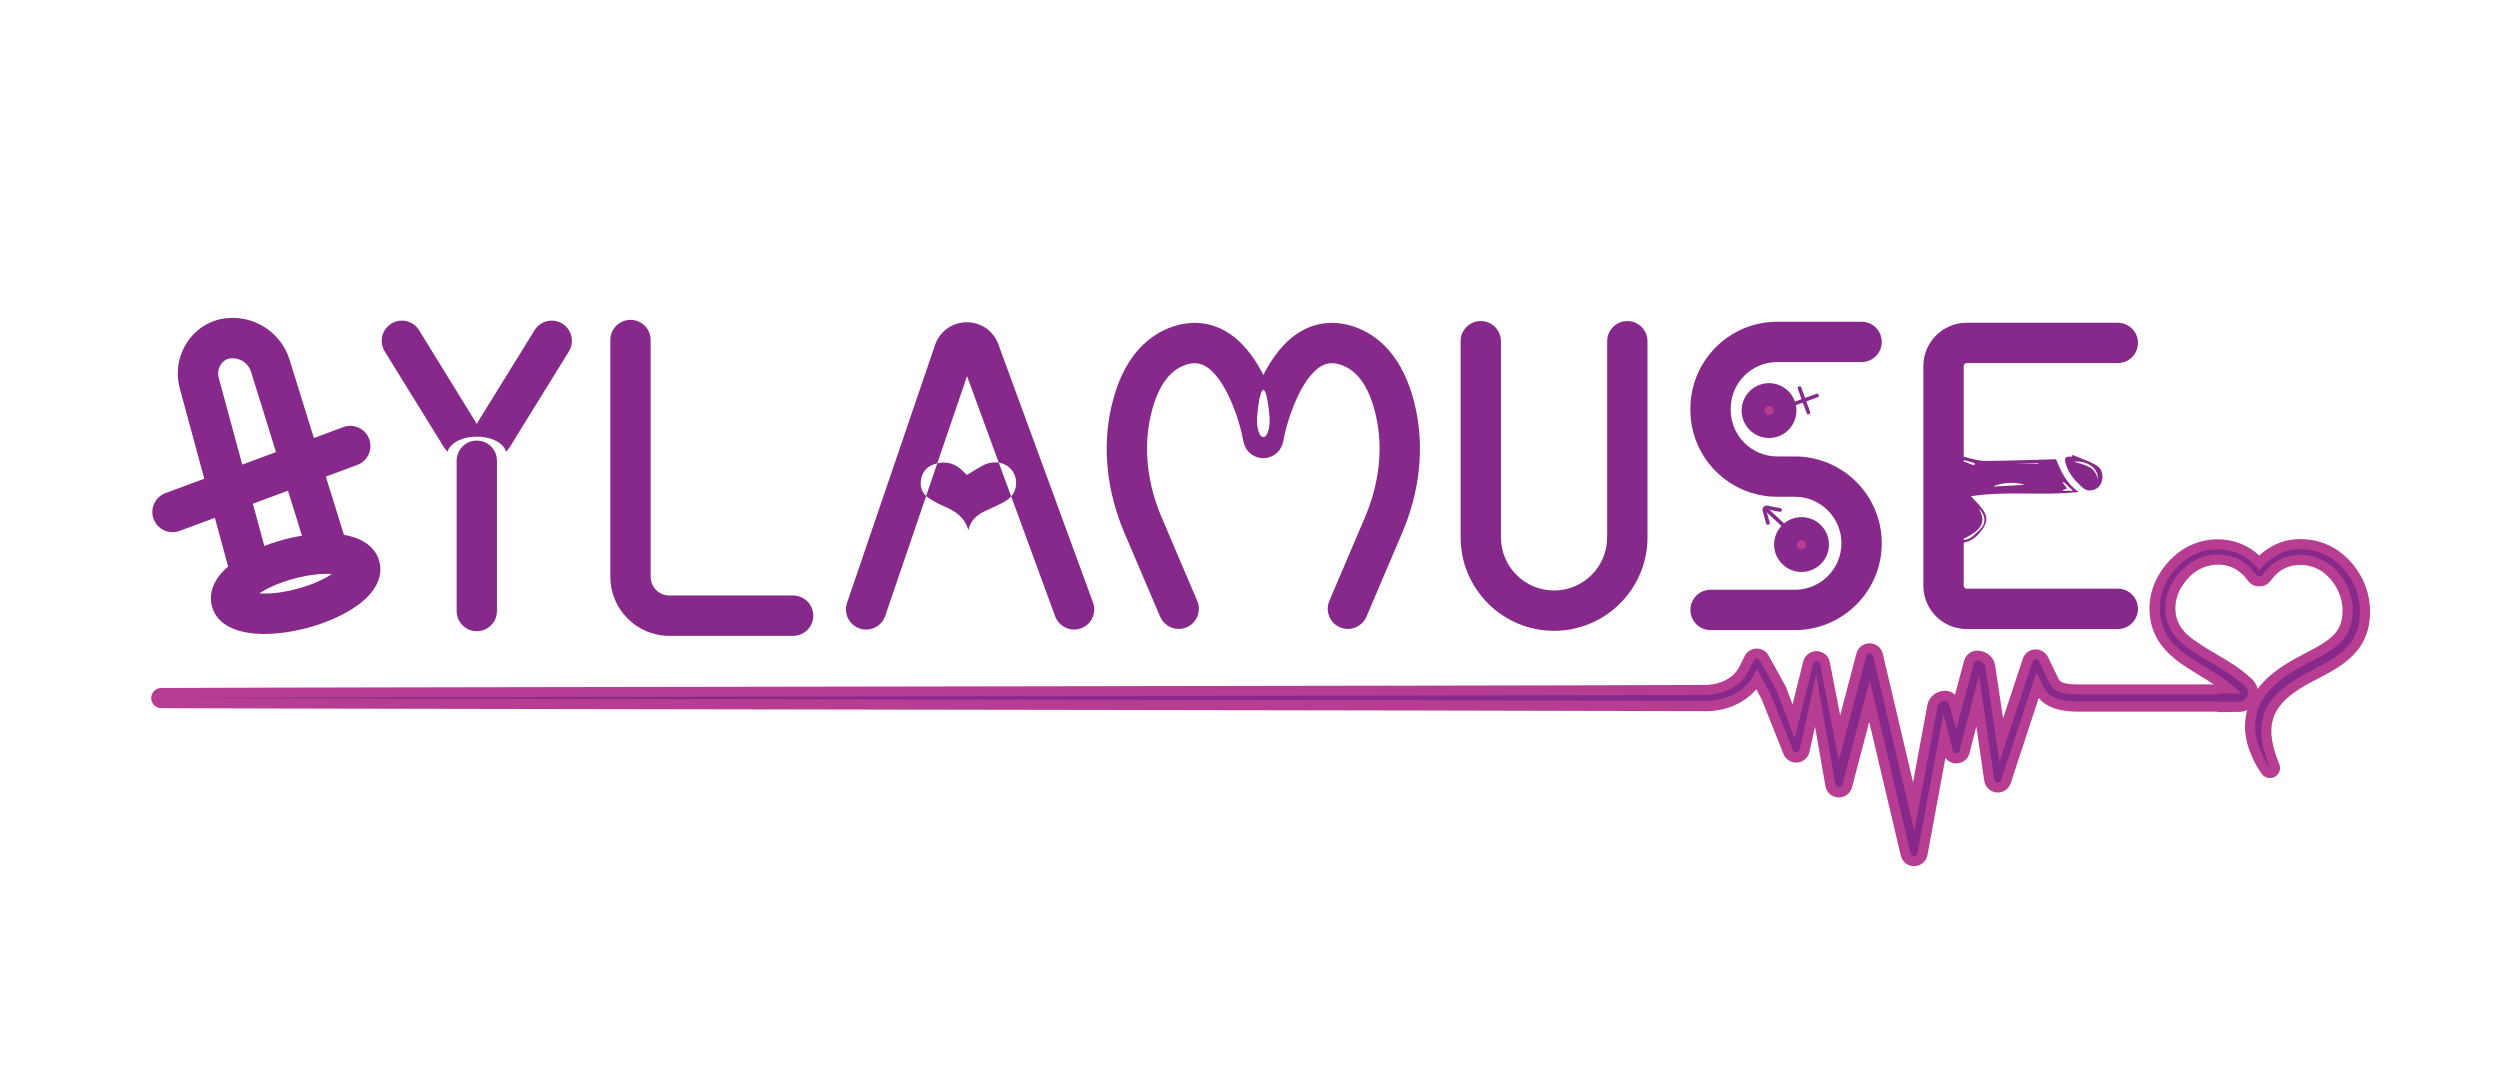
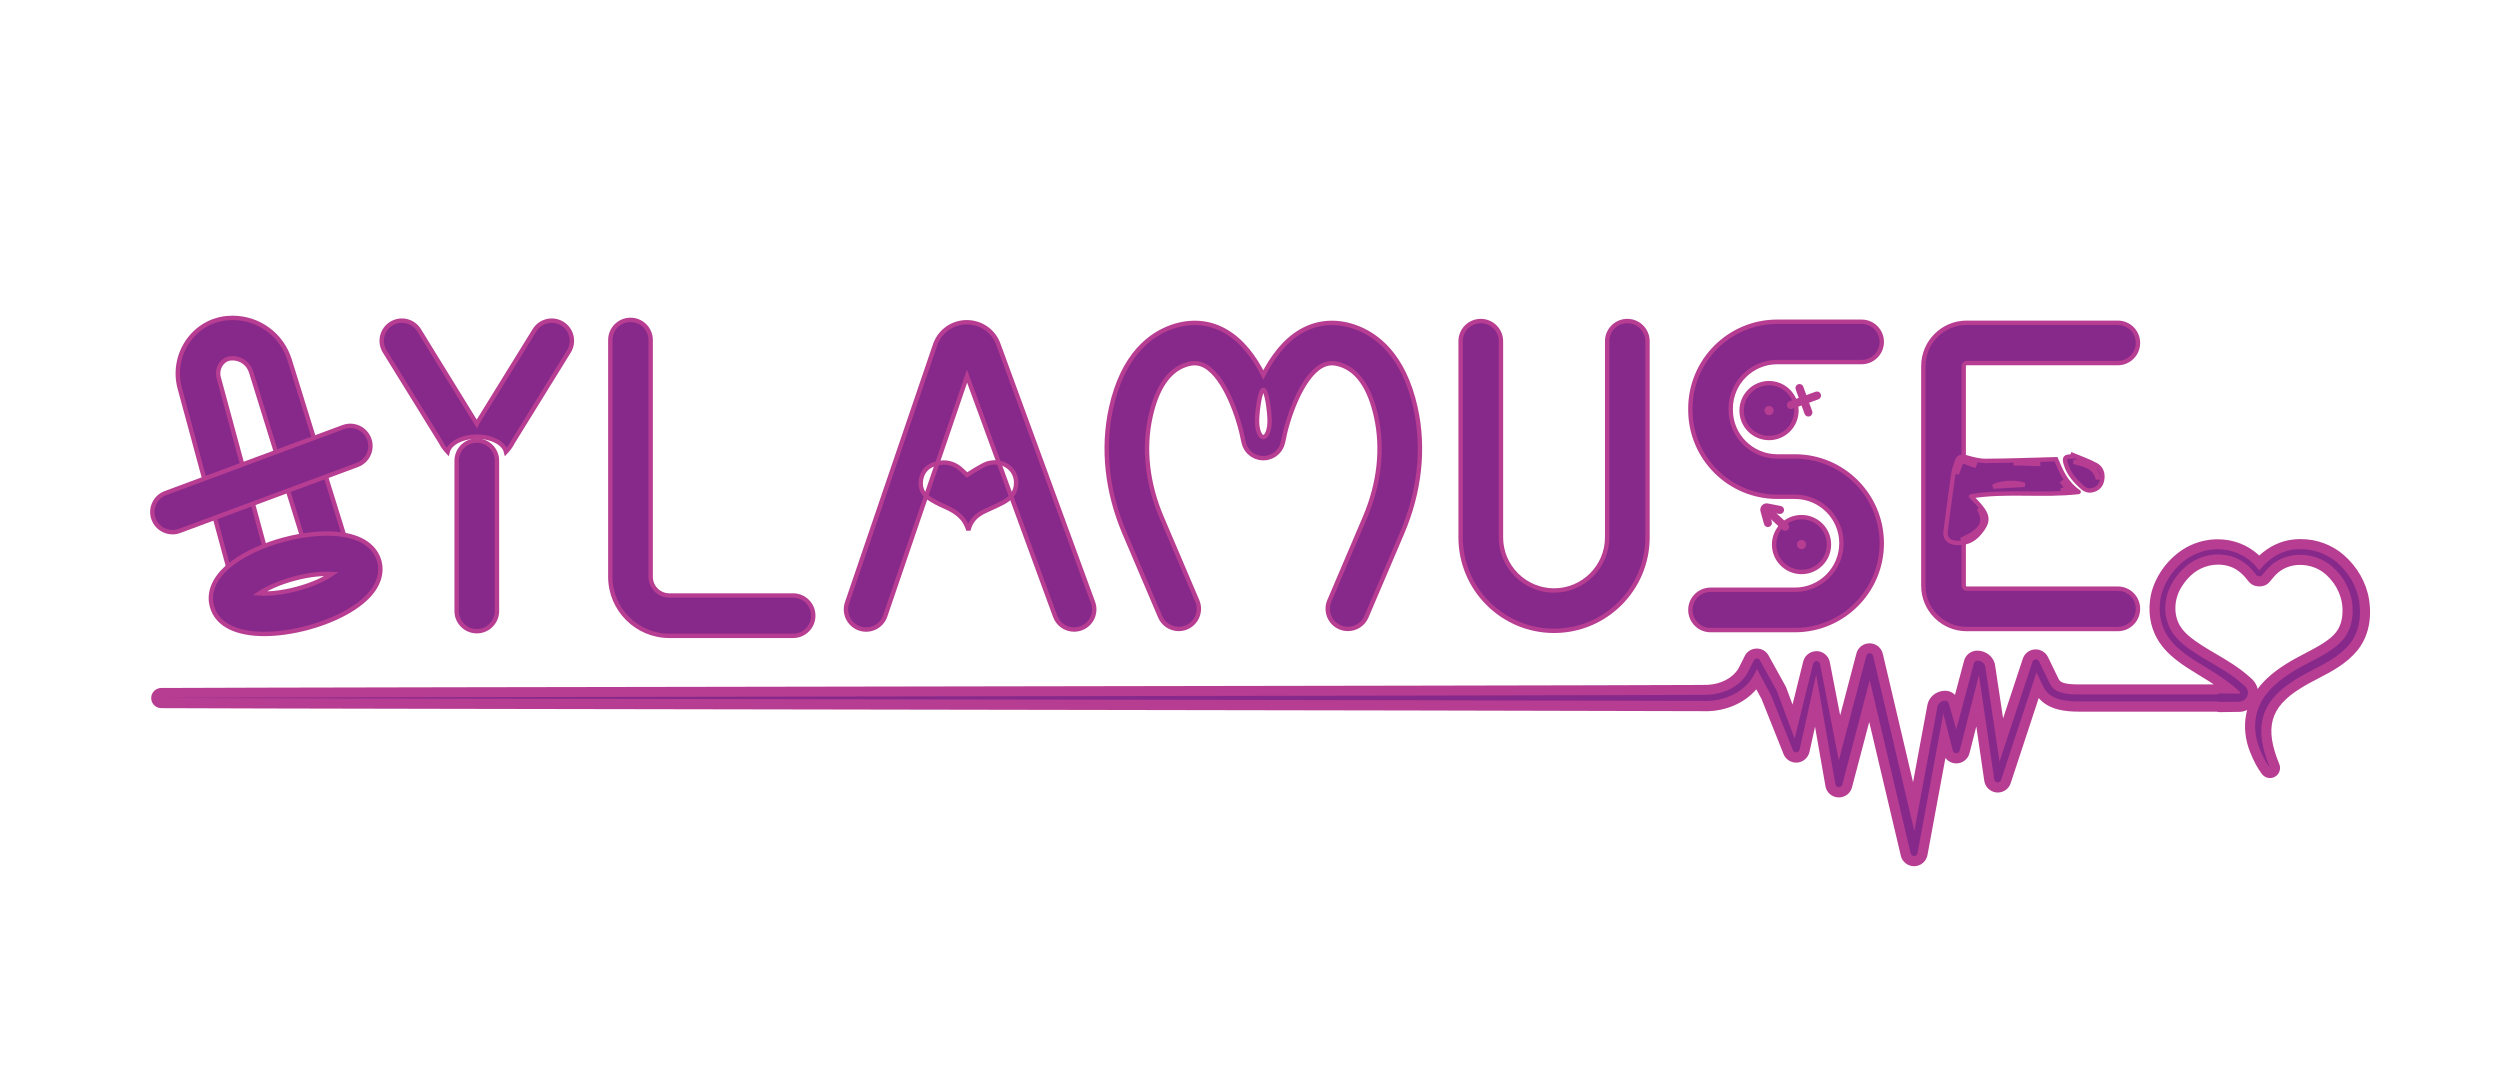
<svg xmlns="http://www.w3.org/2000/svg" version="1.1" id="图层_1" x="0px" y="0px" viewBox="0 0 854.33 364" style="enable-background:new 0 0 854.33 364;" xml:space="preserve">
  <style type="text/css">
- 	.st0{fill:#86298B;}
+ 	.st0{fill:#86298B;stroke:#B63D91;stroke-width:1.5;}
	.st1{fill:none;}
	.st2{fill:#B63D91;}
</style>
  <g>
    <g>
      <g>
        <path class="st0" d="M84.92,199.88c-3.04,0-5.82-2.02-6.65-5.09l-16.84-62.1c-1.5-5.53-0.48-11.4,2.79-16.11     c3.12-4.5,7.98-7.36,13.33-7.86c0.63-0.06,1.26-0.09,1.9-0.09c9.01,0,16.86,5.78,19.53,14.38l18.59,59.88     c1.13,3.64-0.9,7.5-4.54,8.63c-3.63,1.13-7.5-0.9-8.63-4.54l-18.59-59.88c-0.87-2.8-3.43-4.68-6.36-4.68     c-0.21,0-0.42,0.01-0.62,0.03c-1.77,0.16-2.82,1.32-3.29,1.99c-0.93,1.34-1.23,3.07-0.8,4.64l16.84,62.1     c1,3.67-1.18,7.46-4.85,8.46C86.12,199.8,85.52,199.88,84.92,199.88z" />
      </g>
      <g>
        <path class="st0" d="M58.95,181.87c-2.8,0-5.43-1.72-6.46-4.5c-1.32-3.57,0.49-7.54,4.06-8.86l60.75-22.55     c3.57-1.32,7.54,0.49,8.86,4.06c1.32,3.57-0.49,7.54-4.06,8.86l-60.75,22.55C60.56,181.73,59.75,181.87,58.95,181.87z" />
      </g>
      <g>
        <path class="st0" d="M90.33,216.64c-8.81,0-16.1-2.71-17.92-9.51c-0.81-3.01-0.91-8.97,7.45-15.03     c4.39-3.18,10.47-5.92,17.13-7.7c6.66-1.78,13.28-2.45,18.68-1.88c10.27,1.08,13.15,6.29,13.96,9.31l0,0     c0.81,3.01,0.91,8.97-7.45,15.03c-4.39,3.18-10.47,5.92-17.13,7.7C100.12,215.87,95.01,216.64,90.33,216.64z M88.62,202.79     c2.9,0.19,7.26-0.06,12.87-1.56c5.61-1.5,9.52-3.47,11.93-5.07c-2.9-0.19-7.26,0.06-12.87,1.56     C94.95,199.22,91.04,201.19,88.62,202.79z" />
      </g>
    </g>
    <path class="st0" d="M483.74,139.39c-4.05-18.34-13.57-25.18-20.85-27.7c-6.47-2.24-12.84-1.69-18.43,1.59   c-5.62,3.3-9.76,8.99-12.74,14.85c-2.98-5.87-7.11-11.55-12.74-14.85c-5.59-3.28-11.96-3.83-18.43-1.59   c-7.27,2.52-16.8,9.36-20.85,27.7c-3.05,13.81-1.45,28.65,4.63,42.91l12.13,28.44c1.12,2.62,3.66,4.19,6.34,4.19   c0.9,0,1.82-0.18,2.7-0.55c3.5-1.49,5.13-5.54,3.64-9.04l-12.13-28.44c-4.95-11.6-6.28-23.54-3.85-34.53   c2.15-9.72,6.15-15.66,11.89-17.65c2.68-0.93,4.82-0.79,6.94,0.45c6.75,3.95,11.52,17.88,12.94,25.73   c0.01,0.05,0.03,0.09,0.04,0.14c0.05,0.26,0.13,0.5,0.21,0.75c0.06,0.19,0.11,0.39,0.19,0.57c0.09,0.21,0.2,0.4,0.31,0.6   c0.11,0.2,0.2,0.4,0.33,0.58c0.12,0.18,0.27,0.34,0.41,0.52c0.14,0.17,0.27,0.34,0.42,0.5c0.17,0.17,0.36,0.31,0.55,0.46   c0.15,0.13,0.3,0.26,0.46,0.37c0.2,0.13,0.41,0.24,0.62,0.35c0.19,0.1,0.36,0.21,0.56,0.29c0.19,0.08,0.39,0.13,0.59,0.2   c0.24,0.08,0.48,0.16,0.73,0.21c0.05,0.01,0.09,0.03,0.14,0.04c0.15,0.03,0.3,0.02,0.46,0.04c0.25,0.03,0.51,0.06,0.76,0.06   c0.23,0,0.45-0.03,0.68-0.05c0.18-0.02,0.35-0.01,0.53-0.04c0.06-0.01,0.11-0.03,0.16-0.05c0.22-0.04,0.42-0.12,0.64-0.18   c0.23-0.07,0.46-0.13,0.68-0.23c0.16-0.07,0.31-0.16,0.47-0.24c0.24-0.13,0.49-0.25,0.71-0.4c0.13-0.09,0.25-0.2,0.37-0.3   c0.22-0.17,0.44-0.34,0.64-0.54c0.12-0.13,0.23-0.27,0.34-0.4c0.17-0.2,0.34-0.39,0.49-0.61c0.11-0.16,0.19-0.33,0.28-0.5   c0.12-0.22,0.25-0.44,0.35-0.68c0.07-0.17,0.12-0.35,0.18-0.53c0.08-0.26,0.17-0.51,0.22-0.78c0.01-0.05,0.03-0.09,0.04-0.14   c1.42-7.86,6.19-21.79,12.94-25.74c2.12-1.24,4.26-1.38,6.94-0.45c5.74,1.99,9.75,7.92,11.89,17.64   c2.43,10.99,1.1,22.93-3.85,34.53l-12.13,28.44c-1.49,3.5,0.13,7.55,3.64,9.04c0.88,0.38,1.8,0.55,2.7,0.55   c2.68,0,5.23-1.57,6.34-4.19l12.13-28.45C485.19,168.04,486.79,153.2,483.74,139.39z M431.72,149.38c-1.19,0-2.15-2.46-2.15-5.5   c0-3.04,0.96-10.66,2.15-10.66c1.19,0,2.15,7.62,2.15,10.66C433.87,146.91,432.91,149.38,431.72,149.38z" />
    <g>
      <path class="st0" d="M192.17,110.6c-3.24-2-7.49-1-9.49,2.24l-19.35,31.31l-0.39,0.73l-19.74-32.04c-2-3.24-6.25-4.24-9.49-2.24    c-3.24,2-4.24,6.25-2.24,9.49l19.17,31.01c0.62,1.23,1.41,2.33,2.32,3.3c0.7-2.92,4.89-5.18,9.98-5.18c5.09,0,9.29,2.25,9.98,5.18    c0.91-0.96,1.7-2.06,2.32-3.3l19.17-31.01C196.41,116.85,195.41,112.6,192.17,110.6z" />
      <g>
        <path class="st0" d="M162.94,215.7c-3.81,0-6.89-3.09-6.89-6.89v-51.36c0-3.81,3.09-6.89,6.89-6.89c3.81,0,6.89,3.09,6.89,6.89     v51.36C169.83,212.61,166.74,215.7,162.94,215.7z" />
      </g>
    </g>
    <g>
      <path class="st0" d="M271.04,217.29h-42.31c-11.11,0-20.16-9.04-20.16-20.16V116.2c0-3.81,3.09-6.89,6.89-6.89    c3.81,0,6.89,3.09,6.89,6.89v80.93c0,3.51,2.86,6.37,6.37,6.37h42.31c3.81,0,6.89,3.09,6.89,6.89    C277.93,214.2,274.84,217.29,271.04,217.29z" />
    </g>
    <g>
      <path class="st1" d="M327.97,160.03c0.77,0.6,1.44,1.33,2.48,2.3c0,0,5.29-3.46,7.05-3.96c1.34-0.38,2.63-0.44,3.82-0.25    l-10.85-29.58l-10.17,29.79C323.03,157.68,325.62,158.18,327.97,160.03z" />
      <path class="st0" d="M337.5,158.37c-1.76,0.5-7.05,3.96-7.05,3.96c-1.04-0.97-1.71-1.7-2.48-2.3c-2.35-1.85-4.94-2.35-7.67-1.7    l-3.82,11.18c0.23,0.21,0.48,0.41,0.76,0.6c1.79,1.21,3.75,2.21,5.73,3.07c3.63,1.58,6.72,3.65,7.96,8    c0.77-3.33,2.83-5.17,5.5-6.45c2.13-1.03,4.33-1.93,6.42-3.05c1.03-0.55,1.96-1.22,2.69-2.05l-4.22-11.52    C340.13,157.93,338.84,157.98,337.5,158.37z" />
      <path class="st0" d="M373.52,205.88l-32.25-87.95c-1.59-4.74-5.98-7.85-11.01-7.81c-5.01,0.06-9.34,3.29-10.82,8.06l-29.98,87.84    c-1.23,3.6,0.69,7.52,4.3,8.75c3.6,1.23,7.52-0.69,8.75-4.3l13.98-40.96c-1.52-1.39-2.09-3.28-1.76-5.49    c0.4-2.64,1.86-4.43,4.34-5.33c0.41-0.15,0.82-0.27,1.23-0.37l10.17-29.79l10.85,29.58c3.89,0.64,6.58,4.08,5.79,8.34    c-0.24,1.27-0.79,2.31-1.56,3.17l15.03,40.99c1.02,2.79,3.66,4.52,6.47,4.52c0.79,0,1.59-0.14,2.37-0.42    C372.99,213.42,374.83,209.46,373.52,205.88z" />
    </g>
    <g>
      <path class="st0" d="M531.07,215.57c-17.61,0-31.93-14.32-31.93-31.93v-67.04c0-3.81,3.09-6.89,6.89-6.89    c3.81,0,6.89,3.09,6.89,6.89v67.04c0,10.01,8.14,18.15,18.15,18.15c10.01,0,18.15-8.14,18.15-18.15v-67.04    c0-3.81,3.09-6.89,6.89-6.89c3.81,0,6.89,3.09,6.89,6.89v67.04C563,201.24,548.68,215.57,531.07,215.57z" />
    </g>
    <g>
      <g>
        <g>
          <ellipse transform="matrix(0.1918 -0.9814 0.9814 0.1918 350.8996 706.7056)" class="st0" cx="604.55" cy="140.29" rx="9.37" ry="9.37" />
        </g>
        <g>
          <path class="st2" d="M606.12,140.29c0,0.87-0.7,1.57-1.57,1.57c-0.87,0-1.57-0.7-1.57-1.57c0-0.87,0.7-1.57,1.57-1.57      C605.42,138.72,606.12,139.42,606.12,140.29z" />
        </g>
        <g>
          <path class="st0" d="M612.01,139.05c-0.26,0-0.5-0.16-0.6-0.42c-0.12-0.33,0.05-0.69,0.38-0.81l8.92-3.25      c0.33-0.12,0.69,0.05,0.81,0.38c0.12,0.33-0.05,0.69-0.38,0.81l-8.92,3.25C612.15,139.04,612.08,139.05,612.01,139.05z" />
        </g>
        <g>
          <path class="st0" d="M617.99,141.6c-0.26,0-0.5-0.16-0.6-0.42l-3.04-8.36c-0.12-0.33,0.05-0.69,0.38-0.81      c0.33-0.12,0.69,0.05,0.81,0.38l3.04,8.36c0.12,0.33-0.05,0.69-0.38,0.81C618.14,141.59,618.06,141.6,617.99,141.6z" />
        </g>
      </g>
      <g>
        <g>
          <circle class="st0" cx="615.64" cy="186.09" r="9.37" />
        </g>
        <g>
          <circle class="st2" cx="615.64" cy="186.09" r="1.57" />
        </g>
        <g>
          <path class="st0" d="M604.16,179.37c-0.28,0-0.53-0.18-0.61-0.47l-1.17-4.21c-0.19-0.46-0.09-1.05,0.3-1.47      c0.39-0.42,0.97-0.57,1.52-0.39l4.21,0.82c0.34,0.07,0.57,0.4,0.5,0.75c-0.07,0.34-0.41,0.57-0.75,0.5l-4.29-0.84      c-0.17-0.05-0.23-0.01-0.26,0.03c-0.04,0.04-0.07,0.1-0.04,0.19l1.19,4.28c0.09,0.34-0.11,0.69-0.44,0.78      C604.27,179.36,604.22,179.37,604.16,179.37z" />
        </g>
        <g>
          <path class="st0" d="M610.04,180.68c-0.15,0-0.31-0.06-0.43-0.17l-6.53-6.04c-0.26-0.24-0.27-0.64-0.03-0.9      c0.24-0.26,0.64-0.27,0.9-0.03l6.53,6.04c0.26,0.24,0.27,0.64,0.03,0.9C610.38,180.61,610.21,180.68,610.04,180.68z" />
        </g>
      </g>
      <g>
        <path class="st0" d="M613.39,215.32h-28.84c-3.81,0-6.89-3.09-6.89-6.89c0-3.81,3.09-6.89,6.89-6.89h28.84     c8.76,0,15.89-7.13,15.89-15.89c0-8.76-7.13-15.89-15.89-15.89h-6.06c-16.36,0-29.67-13.31-29.67-29.67v-0.47     c0-16.36,13.31-29.67,29.67-29.67h28.84c3.81,0,6.89,3.09,6.89,6.89c0,3.81-3.09,6.89-6.89,6.89h-28.84     c-8.76,0-15.89,7.13-15.89,15.89v0.47c0,8.76,7.13,15.89,15.89,15.89h6.06c16.36,0,29.67,13.31,29.67,29.67     C643.07,202.01,629.76,215.32,613.39,215.32z" />
      </g>
    </g>
    <g>
      <g>
        <path class="st0" d="M723.72,214.96h-51.65c-8.16,0-14.8-6.64-14.8-14.8v-75.06c0-8.16,6.64-14.8,14.8-14.8h51.65     c3.81,0,6.89,3.09,6.89,6.89c0,3.81-3.09,6.89-6.89,6.89h-51.65c-0.56,0-1.01,0.45-1.01,1.01v75.06c0,0.56,0.45,1.01,1.01,1.01     h51.65c3.81,0,6.89,3.09,6.89,6.89C730.61,211.87,727.53,214.96,723.72,214.96z" />
      </g>
      <g>
        <g>
          <path class="st0" d="M702.6,156.94c1.75,4.23,3.54,8.3,7.74,11.16c0.01,0.01,0.01,0.02,0,0.02      c-12.36,1.42-24.43-0.49-36.79,1.46c-0.01,0-0.01,0.01-0.01,0.02c1.26,1.34,2.11,2.18,2.89,3.09c3.2,3.76,3.13,5.77-0.02,9.52      c-2.27,2.7-5.11,3.71-8.5,3.24c-2.19-0.31-3.32-1.79-3.05-3.79c0.84-6.45,1.67-12.9,2.6-19.34c0.23-1.59,0.74-3.16,1.27-4.69      c0.54-1.58,1.62-1.81,3.24-1.34c2.16,0.63,4.43,1.23,6.66,1.22C686.61,157.46,694.6,157.15,702.6,156.94      C702.6,156.94,702.6,156.94,702.6,156.94z M670.19,184.47c2.55,0.03,3.17-0.31,6.31-3.4c2.3-2.27,2.19-4.96-0.32-7.27      C679,178.54,677.12,181.44,670.19,184.47z M691.88,165.68c-3.07-1.08-8.17-0.83-10.73,0.61      C684.76,166.09,688.54,165.87,691.88,165.68z M674.65,158.99c0.09-0.23,0.17-0.45,0.26-0.68c-1.61-0.39-3.36-1.32-4.79-0.97      c-0.85,0.21-1.19,2.45-1.76,3.77c0.19,0.07,0.37,0.15,0.56,0.22c0.14-0.36,0.3-0.72,0.43-1.09c1-2.9,0.99-2.89,3.82-1.73      C673.64,158.73,674.15,158.84,674.65,158.99z M696.52,158.54l0.01-0.22c0-0.01,0-0.01-0.01-0.01h-7.69c-0.01,0-0.01,0-0.01,0.01      v0C693.81,158.47,691.53,158.4,696.52,158.54z M705.25,164.71c-0.11,0.08-0.23,0.16-0.34,0.24c0.5,0.66,0.99,1.31,1.51,1.99      c-0.53,0.18-1.02,0.35-1.51,0.52c0.02,0.08,0.05,0.15,0.07,0.23c1,0,2,0,3.4,0C707.13,166.52,706.19,165.61,705.25,164.71z" />
        </g>
        <g>
          <path class="st0" d="M708.25,155.47c2.7,1.13,5.51,2.05,8.05,3.47c1.9,1.06,2.5,3.17,2,5.34c-0.47,2.05-1.98,3.16-4.02,3.34      c-0.74,0.07-1.79-0.33-2.35-0.81c-2.62-2.25-4.93-4.78-5.96-8.2c-0.66-2.19-0.26-2.67,2.05-2.57      C708.09,155.85,708.17,155.66,708.25,155.47z M716.91,163.8c0.16-3.84-3.7-6.54-8.25-6C712.16,158.87,715.9,159.16,716.91,163.8      z" />
        </g>
      </g>
    </g>
    <g>
      <g>
        <path class="st0" d="M654.07,294.28c-1.46-0.01-2.66-1.06-2.88-2.48l-12.34-52.21l-7.58,28.79c-0.26,1.38-1.44,2.38-2.86,2.39     c-1.47,0-2.69-1.04-2.91-2.47l-5.06-28.83l-3.77,17.07c-0.22,1.16-1.2,2.1-2.42,2.29c-0.16,0.02-0.3,0.04-0.45,0.04     c-1.07,0-2.06-0.59-2.58-1.53c-0.03-0.06-0.06-0.12-0.09-0.19l-7.61-19.05l-3.12-5.77c-3.36,5.48-10.04,8.97-17.52,8.97     c-0.31,0-0.62-0.01-0.93-0.02c-27.58-0.13-146.41-0.33-261.32-0.51c-116.6-0.19-237.17-0.38-265.53-0.52     c-0.95-0.01-1.71-0.78-1.71-1.72c0-0.95,0.77-1.72,1.71-1.72c28.21-0.14,148.73-0.33,265.27-0.52     c114.29-0.18,232.47-0.37,259.81-0.51c0.36-0.01,0.82-0.01,1.3-0.01c0.77,0,1.6,0,2.21-0.03c5-0.26,9.48-2.63,11.71-6.18     c0.36-0.57,1.03-1.93,1.57-3.02c0.32-0.66,0.62-1.26,0.83-1.65c0.42-0.92,1.41-1.54,2.55-1.54c1.1,0,2.08,0.59,2.55,1.55     c0,0,5.71,10.32,5.8,10.49c0.04,0.08,0.08,0.16,0.11,0.24l4.09,10.98l4.97-20.09c0.25-1.29,1.46-2.29,2.86-2.29     c1.47,0.02,2.67,1.06,2.89,2.47l4.96,25.5l7.43-28.24c0.26-1.39,1.45-2.38,2.87-2.39c1.46,0,2.69,1.04,2.91,2.48l12.16,51.66     l6.39-34.43c0.36-2.01,2.21-3.48,4.41-3.48c1.38,0,2.57,0.96,2.86,2.3l0.81,2.79l4.41-16.52c0.21-1.26,1.43-2.28,2.86-2.28     c1.98,0,3.75,1.24,4.3,3.02c0.05,0.17,0.09,0.35,0.11,0.54l3.8,25.28l8.99-27.23c0.35-1.13,1.37-1.93,2.57-2.02     c0.04,0,0.17-0.01,0.21-0.01c1.12,0,2.15,0.65,2.64,1.65l3.71,7.63c1.08,2.22,4.1,2.68,8.29,2.68h46.89     c0.44-0.22,0.93-0.34,1.45-0.35l2.74,0.04c-2.51-2.01-5.23-3.73-7.86-5.33l-1.68-1.03c-4.74-2.9-10.12-6.18-13.18-11.49     c-2.27-3.95-2.97-8.81-1.98-13.7c1.48-6.68,6.35-12.84,12.41-15.74c2.74-1.3,5.76-1.98,8.74-1.98c5.37,0,10.3,2.12,13.89,5.96     c0.1,0.1,0.2,0.21,0.3,0.33c3.42-3.67,7.56-5.82,12.08-6.26c0.68-0.07,1.36-0.1,2.04-0.1c5.06,0,9.88,1.77,13.59,4.98     c4.34,3.78,7.21,8.8,8.09,14.14c1.02,6.36-0.3,12.13-3.72,16.25c-3.53,4.23-8.24,6.67-12.79,9.04c-2.19,1.14-4.25,2.21-6.21,3.47     c-11.08,6.91-13.27,14.74-7.83,27.96c0.33,0.8,0.01,1.73-0.74,2.15c-0.27,0.15-0.56,0.22-0.85,0.22c-0.53,0-1.05-0.24-1.38-0.69     c-1.4-1.88-2.58-4.07-3.72-6.9c-1.65-3.96-2.12-8.31-1.32-12.25c1.09-5.87,5.3-11.17,12.5-15.75c2.21-1.43,4.55-2.65,6.81-3.84     c2.08-1.09,4.05-2.13,5.94-3.31c2.19-1.39,3.74-2.67,4.84-4.01c1.79-2.11,2.78-5.04,2.82-8.26c0.2-5.16-2.09-10.38-6.14-14.02     c-2.65-2.43-6.31-3.82-10.04-3.82c-3.72,0-7.1,1.36-9.51,3.83c-0.55,0.53-0.98,1.05-1.43,1.61c-0.28,0.34-0.57,0.69-0.88,1.05     c-0.46,0.56-1.18,0.87-2.12,0.87l-0.24,0c-0.77,0-1.47-0.31-1.96-0.85c-0.33-0.36-0.6-0.7-0.87-1.04l-0.2-0.25     c-0.83-1.05-1.77-1.95-2.79-2.71c-2.23-1.7-5-2.59-8.04-2.59c-2.29,0-4.58,0.52-6.63,1.51c-3.71,1.75-6.15,4.91-7.55,7.25     c-2.73,4.55-2.89,10.44-0.39,14.67c0.8,1.35,1.93,2.67,3.37,3.93c2.86,2.41,6.11,4.32,9.56,6.34c3.62,2.13,7.37,4.32,10.66,7.19     c0.2,0.18,0.36,0.32,0.52,0.46c0.6,0.51,1.28,1.09,1.77,1.95c0.81,1.52,0.76,3.25-0.1,4.68c-0.87,1.45-2.46,2.35-4.14,2.35     c-0.12,0-0.24,0-0.37-0.01l-6,0.09c-0.39-0.01-0.73-0.06-1.05-0.17h-47.35c-4.96,0-10.99-0.68-13.57-5.98l-0.52-1.08     l-10.75,32.66c-0.38,1.21-1.5,2.03-2.8,2.03c-0.05,0-0.22-0.01-0.27-0.01c-1.38-0.14-2.49-1.23-2.64-2.6l-3.96-27.01l-4.43,17.37     c-0.21,1.27-1.42,2.29-2.85,2.3c-1.43,0-2.64-1.01-2.9-2.41l-1.26-4.92l-7.4,40.04c-0.25,1.39-1.46,2.41-2.89,2.41H654.07z" />
      </g>
      <g>
        <g>
          <path class="st2" d="M786.18,187.67c4.52,0,9.03,1.59,12.47,4.56c3.88,3.37,6.68,8,7.52,13.12c0.83,5.14,0.08,10.75-3.34,14.86      c-4.91,5.88-12.41,8.16-18.61,12.16c-12.48,7.78-13.88,16.98-8.49,30.07c-1.47-1.97-2.58-4.21-3.5-6.51      c-1.47-3.52-2-7.5-1.23-11.27c1.2-6.46,6.43-11.26,11.74-14.64c4.12-2.66,8.66-4.59,12.75-7.14c1.98-1.26,3.84-2.65,5.26-4.38      c2.19-2.58,3.17-5.97,3.21-9.34c0.23-5.79-2.38-11.43-6.71-15.32c-3.04-2.78-7.13-4.26-11.19-4.26c-3.95,0-7.86,1.4-10.74,4.35      c-0.9,0.86-1.53,1.76-2.37,2.72c-0.2,0.25-0.52,0.28-0.83,0.28c-0.09,0-0.18,0-0.27-0.01c0,0-0.01,0-0.01,0      c-0.25,0-0.47-0.11-0.63-0.28c-0.38-0.43-0.69-0.82-1.01-1.22c-0.91-1.14-1.94-2.15-3.11-3.01c-2.61-1.99-5.82-2.93-9.06-2.93      c-2.54,0-5.09,0.58-7.38,1.68c-3.51,1.65-6.31,4.62-8.28,7.92c-2.96,4.92-3.34,11.44-0.4,16.43c0.96,1.63,2.26,3.07,3.72,4.35      c6.15,5.18,14.03,8.15,20.22,13.53c0.67,0.62,1.47,1.15,1.93,1.96c1.1,2.06-0.49,4.45-2.74,4.45c-0.1,0-0.2,0-0.31-0.01      l-6.09,0.09c-0.27-0.01-0.5-0.07-0.7-0.17h-47.68c-5.31,0-10.03-0.92-12.02-5.01l-2.38-4.9l-12.08,36.7      c-0.16,0.51-0.64,0.85-1.16,0.85c-0.04,0-0.08,0-0.11-0.01c-0.57-0.06-1.02-0.5-1.08-1.07l-5.22-35.58l-6.56,25.71      c-0.1,0.58-0.6,1-1.19,1c0,0,0,0,0,0c-0.58,0-1.09-0.42-1.19-0.99l-3.23-12.61l-8.82,47.73c-0.1,0.58-0.6,1-1.19,1      c0,0-0.01,0-0.01,0c-0.59-0.01-1.09-0.44-1.18-1.02l-13.95-59.06l-9.35,35.54c-0.09,0.59-0.59,1.03-1.19,1.03c0,0-0.01,0-0.01,0      c-0.59,0-1.1-0.43-1.19-1.02l-6.57-37.42l-5.65,25.56c-0.1,0.5-0.5,0.89-1,0.96c-0.06,0.01-0.12,0.01-0.18,0.01      c-0.44,0-0.85-0.24-1.06-0.63l-7.64-19.14c0,0,0,0,0,0l-4.7-8.7l-0.67,1.3c-2.96,6.34-10.08,9.61-16.83,9.61      c-0.28,0-0.57-0.01-0.85-0.02c-55.57-0.27-470.48-0.76-526.91-1.04c56.05-0.28,470.03-0.75,525.08-1.03      c1.02-0.02,2.59,0.01,3.6-0.04c5.08-0.27,10.32-2.61,13.07-6.99c0.63-1,1.88-3.7,2.46-4.78c0.19-0.42,0.61-0.62,1.03-0.62      c0.41,0,0.81,0.2,1.01,0.59c0,0,5.83,10.54,5.84,10.56c0,0,0,0,0,0l6.04,16.21l6.31-25.5c0.11-0.57,0.62-0.98,1.19-0.98      c0.01,0,0.01,0,0.02,0c0.59,0.01,1.08,0.44,1.17,1.02l6.41,32.96l9.36-35.61c0.09-0.59,0.59-1.03,1.19-1.03c0,0,0,0,0,0      c0.61,0,1.11,0.43,1.2,1.02l14.06,59.76l7.89-42.49c0.21-1.2,1.36-2.07,2.71-2.07c0.58,0,1.09,0.42,1.19,0.99l2.54,8.82      l6.01-22.52c0.1-0.58,0.6-1,1.19-1c1.23,0,2.32,0.74,2.65,1.8c0.02,0.07,0.04,0.15,0.05,0.22l4.88,32.5l11.26-34.1      c0.15-0.47,0.57-0.81,1.06-0.84c0.03,0,0.06,0,0.09,0c0.46,0,0.89,0.26,1.09,0.68l3.71,7.63c1.56,3.21,5.52,3.65,9.84,3.65h47.4      c0.24-0.21,0.56-0.35,0.98-0.35l6.09,0.09l0.38,0c0.01,0,0.02,0,0.04,0c0.21,0,0.36-0.25,0.28-0.44      c-0.01-0.02-0.03-0.06-0.06-0.08c0-0.01-0.01-0.01-0.04-0.04l-0.13-0.13c-3.19-3.11-6.93-5.52-10.81-7.9      c-5.14-3.19-11.08-6.39-14.27-11.92c-2.15-3.76-2.63-8.3-1.79-12.5c1.36-6.11,5.82-11.82,11.47-14.52      c2.55-1.21,5.29-1.81,8-1.81c4.67,0,9.26,1.8,12.63,5.41c0.54,0.56,1.05,1.21,1.55,1.82c3.05-3.88,7.22-6.72,12.26-7.21      C784.93,187.7,785.55,187.67,786.18,187.67 M786.18,184.22c-0.74,0-1.49,0.04-2.22,0.11c-4.39,0.42-8.45,2.32-11.9,5.52      c-3.79-3.58-8.79-5.56-14.21-5.56c-3.23,0-6.51,0.74-9.47,2.14c-6.54,3.12-11.78,9.75-13.36,16.89      c-1.08,5.36-0.31,10.65,2.16,14.96c3.29,5.7,8.86,9.1,13.78,12.11c0.56,0.34,1.12,0.68,1.66,1.02c1.29,0.79,2.6,1.6,3.9,2.47      h-46.21c-4.14,0-6.16-0.51-6.74-1.71l-3.71-7.63c-0.77-1.59-2.42-2.62-4.19-2.62c-0.11,0-0.23,0-0.34,0.01      c-1.92,0.14-3.53,1.42-4.1,3.25l-6.71,20.32l-2.73-18.15c-0.03-0.26-0.09-0.51-0.16-0.76c-0.77-2.5-3.21-4.25-5.95-4.25      c-2.2,0-4.08,1.53-4.55,3.66l-3.05,11.45c-0.85-0.87-2.04-1.4-3.33-1.4c-3.03,0-5.6,2.07-6.11,4.91l-4.89,26.36l-10.29-43.72      c-0.43-2.19-2.32-3.76-4.57-3.76c-2.25,0.01-4.12,1.56-4.56,3.73l-5.49,20.89l-3.52-18.11c-0.39-2.19-2.27-3.8-4.51-3.84      c0,0,0,0,0,0c-2.26,0-4.15,1.53-4.62,3.65l-3.62,14.61l-2.14-5.75c-0.06-0.16-0.13-0.32-0.21-0.47l-5.82-10.51      c-0.78-1.49-2.33-2.41-4.05-2.41c-1.75,0-3.34,0.98-4.1,2.51c-0.21,0.4-0.5,0.99-0.82,1.64c-0.49,1-1.17,2.37-1.48,2.88      c-1.93,3.08-5.89,5.14-10.33,5.37c-0.56,0.03-1.4,0.03-2.14,0.03c-0.49,0-0.95,0-1.35,0.01c-27.29,0.14-145.5,0.33-259.81,0.51      c-116.52,0.19-237.01,0.38-265.22,0.52c-1.9,0.01-3.43,1.55-3.43,3.45c0,1.9,1.53,3.44,3.43,3.45      c28.34,0.14,148.77,0.33,265.25,0.52c114.96,0.19,233.84,0.38,261.61,0.51c0.31,0.01,0.62,0.02,0.93,0.02      c6.97,0,13.32-2.83,17.3-7.49l1.78,3.29l7.57,18.96c0.05,0.13,0.11,0.25,0.18,0.38c0.82,1.49,2.38,2.42,4.09,2.42      c0.23,0,0.47-0.02,0.7-0.05c1.92-0.3,3.46-1.76,3.85-3.65l1.89-8.56l3.56,20.29c0.36,2.22,2.29,3.87,4.59,3.87      c2.26-0.01,4.13-1.57,4.56-3.73l5.81-22.06l10.76,45.53c0.42,2.17,2.3,3.74,4.52,3.76c2.31,0,4.23-1.61,4.63-3.84l6.13-33.15      c0.86,1.14,2.22,1.86,3.73,1.86c2.22-0.01,4.1-1.55,4.55-3.68l2.28-8.95l2.71,18.51c0.27,2.14,2.01,3.84,4.16,4.05      c0.16,0.02,0.3,0.02,0.45,0.02c2.05,0,3.84-1.31,4.45-3.26l9.56-29.03c3.47,4.12,9.3,4.65,13.63,4.65h47.1      c0.39,0.1,0.8,0.16,1.21,0.17c0.02,0,0.04,0,0.07,0c0.02,0,0.04,0,0.05,0l5.93-0.09c0.14,0.01,0.27,0.01,0.41,0.01      c0.99,0,1.95-0.23,2.82-0.65c-0.12,0.46-0.23,0.93-0.32,1.4c-0.86,4.22-0.35,8.93,1.44,13.23c1.15,2.89,2.44,5.27,3.92,7.25      c0.67,0.9,1.71,1.38,2.76,1.38c0.58,0,1.16-0.15,1.7-0.45c1.51-0.86,2.15-2.7,1.49-4.31c-5.1-12.41-3.17-19.41,7.13-25.83      c1.93-1.25,3.96-2.3,6.11-3.42c4.7-2.44,9.57-4.97,13.32-9.46c3.75-4.51,5.2-10.76,4.1-17.62c-0.94-5.75-4.02-11.13-8.66-15.17      C796.88,186.14,791.65,184.22,786.18,184.22L786.18,184.22z M771.5,235.43c-0.12-0.57-0.33-1.13-0.61-1.66      c-0.02-0.03-0.03-0.06-0.05-0.09c-0.64-1.13-1.52-1.87-2.15-2.41c-0.15-0.12-0.29-0.25-0.43-0.37      c-0.03-0.02-0.05-0.05-0.08-0.07c-3.42-2.97-7.23-5.21-10.92-7.38c-3.38-1.98-6.57-3.86-9.34-6.19      c-1.26-1.1-2.28-2.28-2.98-3.47c-2.19-3.7-2.03-8.89,0.38-12.91c1.28-2.15,3.5-5.02,6.79-6.58c1.84-0.89,3.88-1.35,5.91-1.35      c2.65,0,5.06,0.77,6.97,2.22c0.95,0.7,1.78,1.5,2.5,2.41l0.22,0.27c0.29,0.36,0.58,0.72,0.93,1.11c0.82,0.9,1.98,1.42,3.18,1.42      l0.29,0.01c1.78,0,2.85-0.79,3.44-1.48c0.32-0.37,0.61-0.72,0.9-1.07c0.44-0.54,0.82-1,1.25-1.41c0.03-0.03,0.06-0.05,0.08-0.08      c2.08-2.13,5.02-3.31,8.27-3.31c3.3,0,6.53,1.22,8.86,3.35c3.69,3.32,5.78,8.04,5.59,12.64c0,0.03,0,0.07,0,0.1      c-0.03,2.83-0.88,5.36-2.39,7.15c-1.02,1.24-2.43,2.4-4.48,3.7c-1.82,1.14-3.76,2.16-5.82,3.24c-2.3,1.2-4.67,2.45-6.95,3.92      C776.86,229.67,773.74,232.44,771.5,235.43L771.5,235.43z" />
        </g>
      </g>
    </g>
  </g>
</svg>
